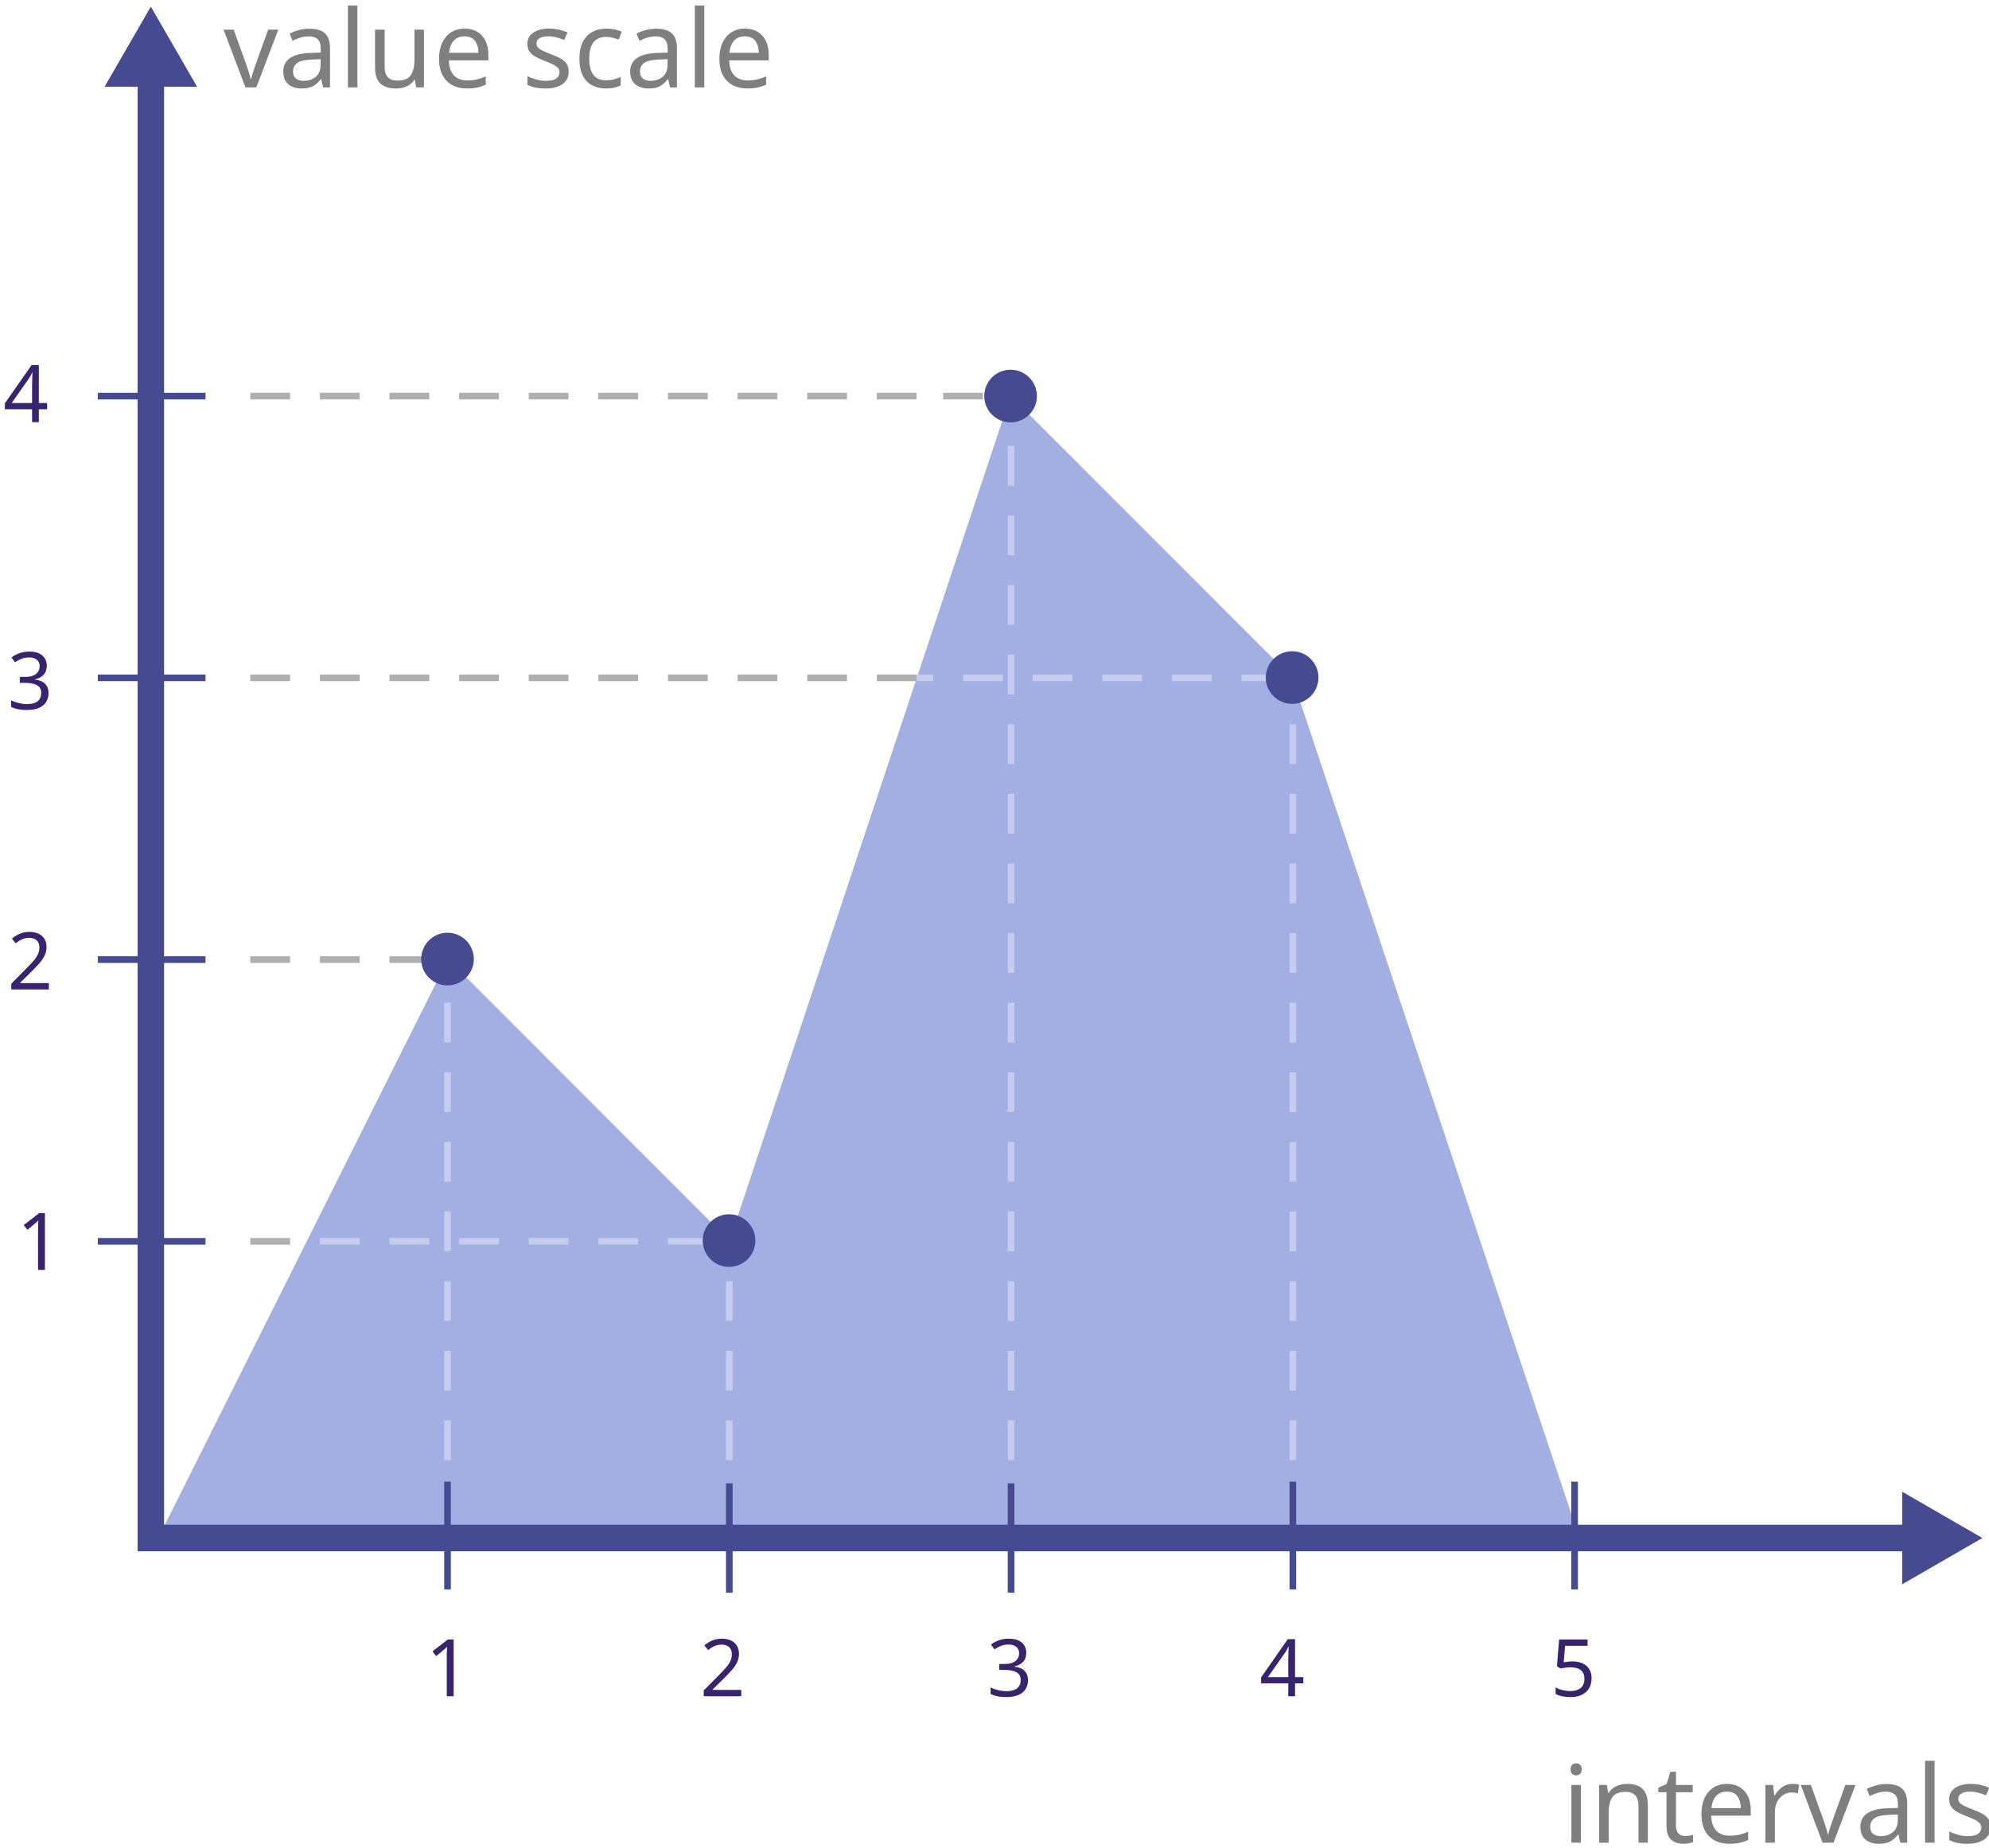
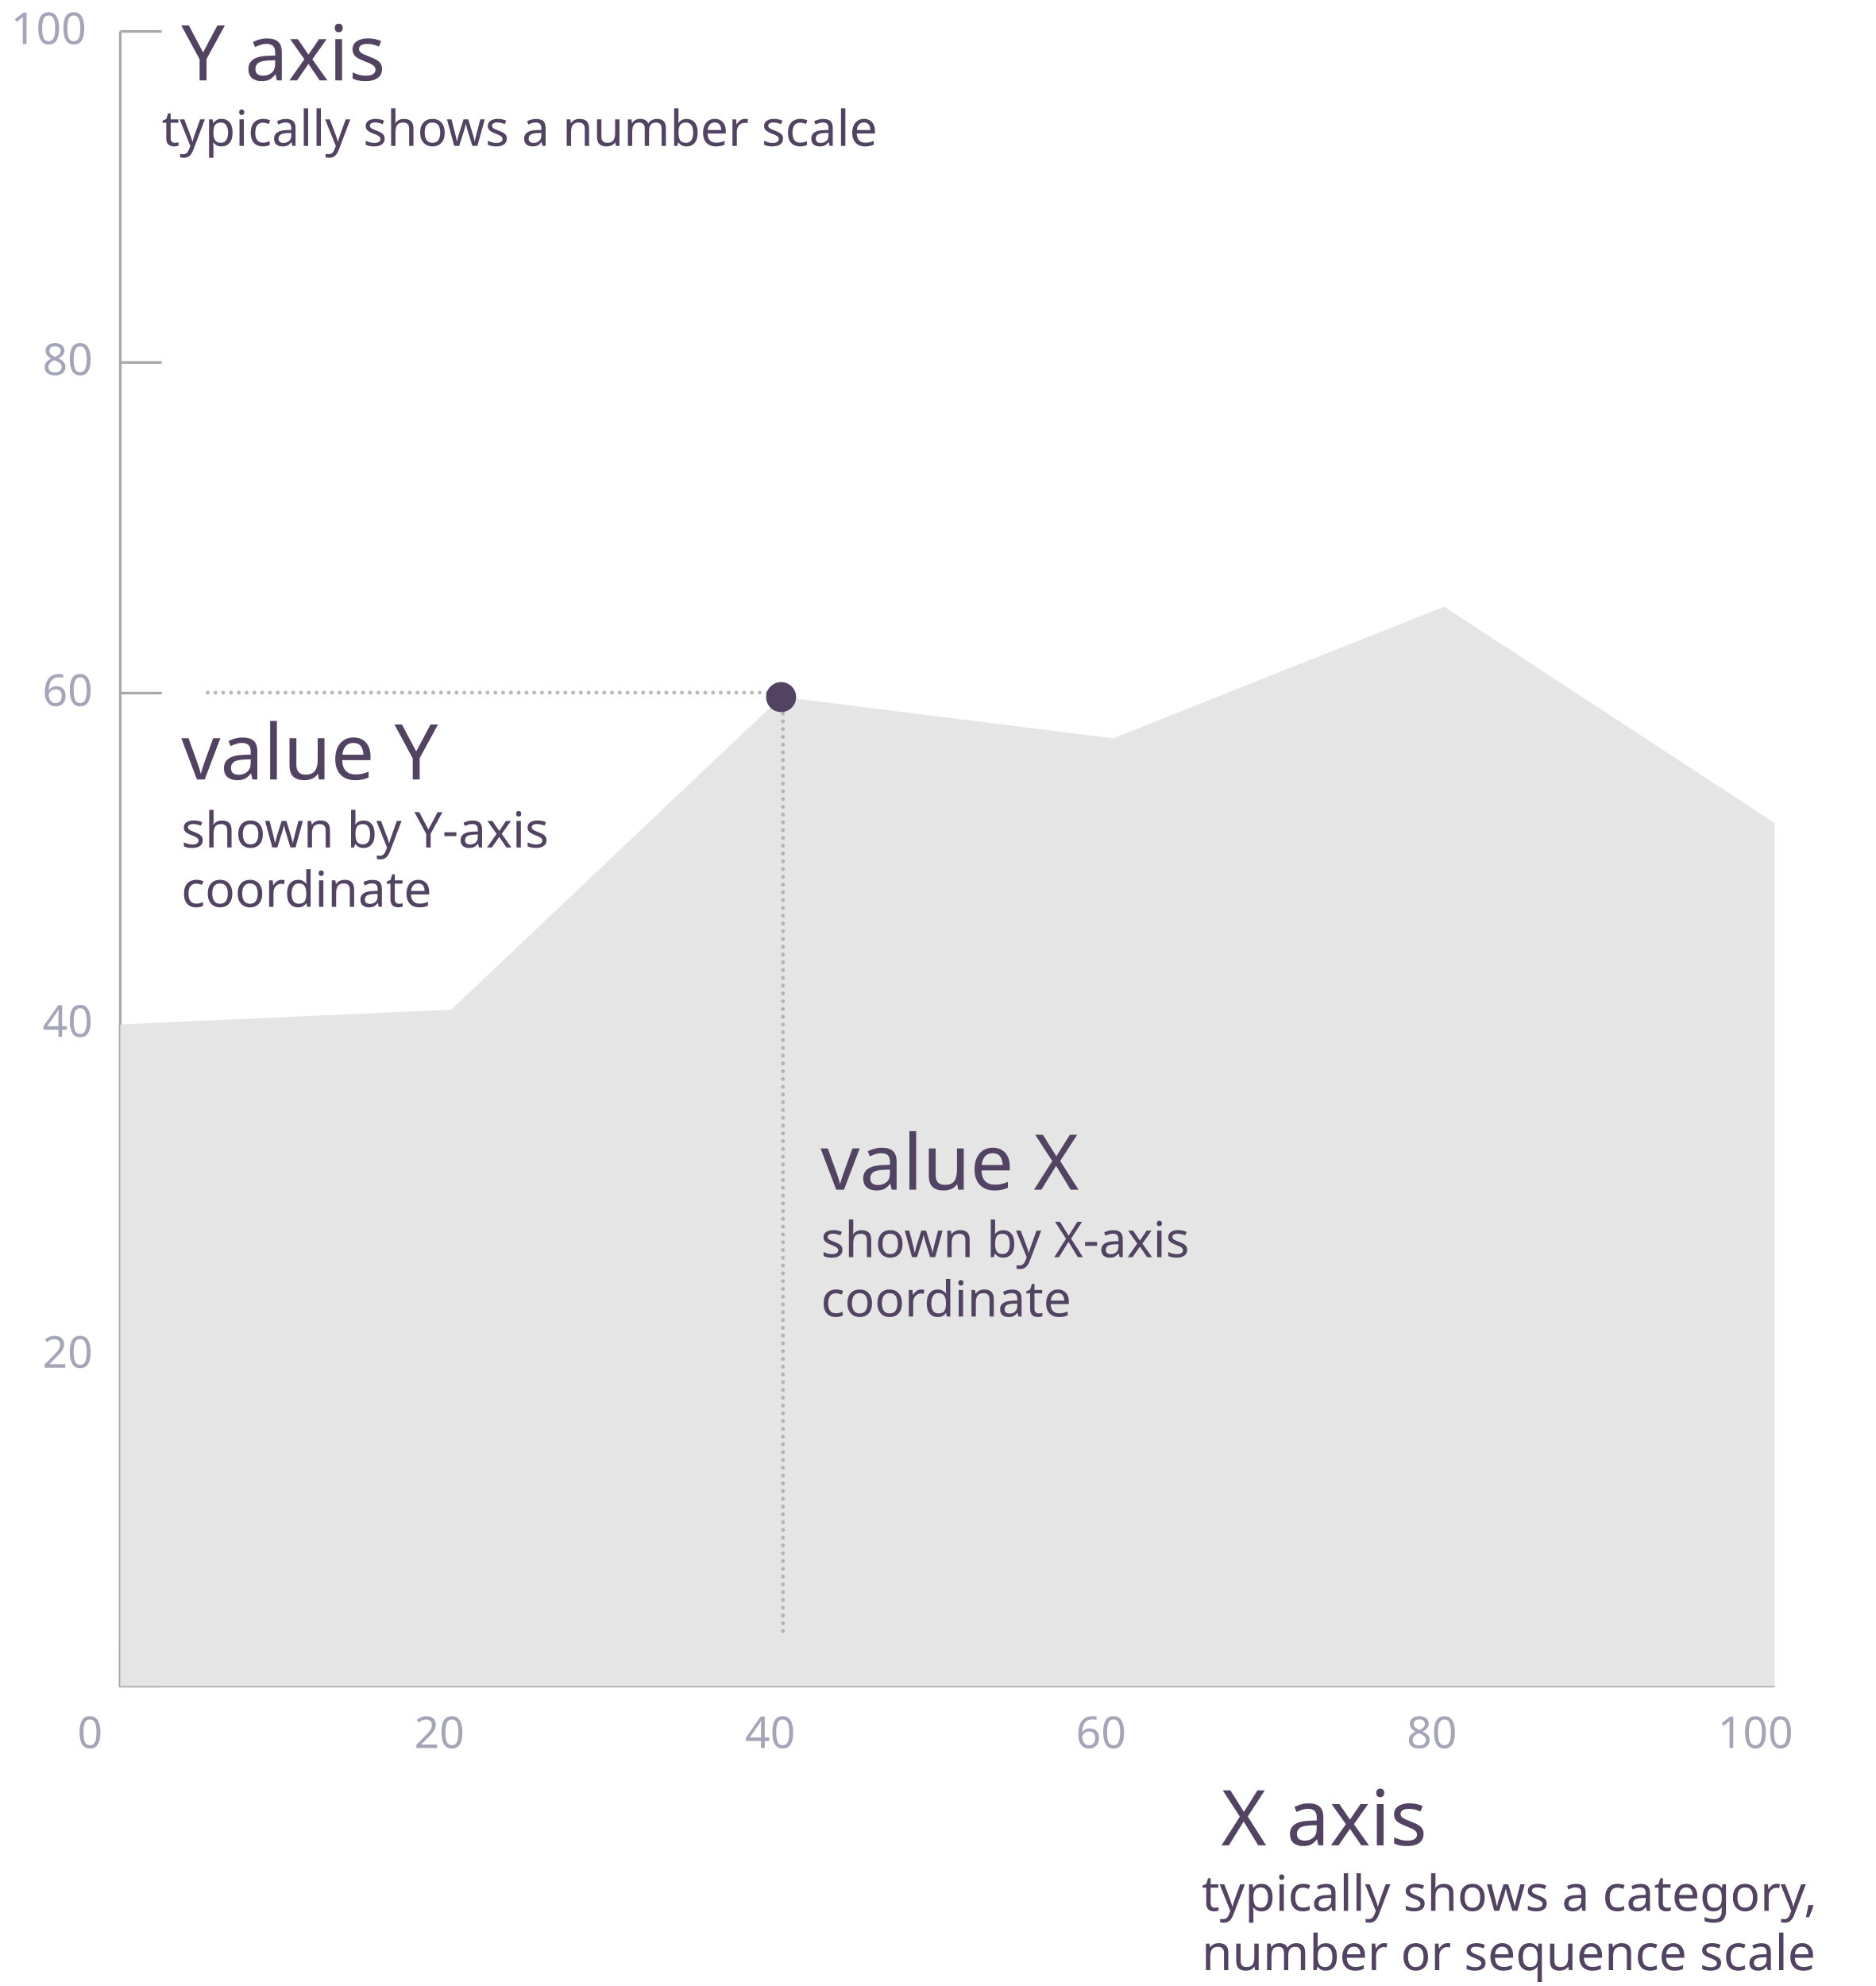
- <svg xmlns="http://www.w3.org/2000/svg" version="1.1" id="Layer_1" x="0px" y="0px" width="1200px" height="1115px" viewBox="0 0 1200 1115" enable-background="new 0 0 1200 1115" xml:space="preserve">
-   <polygon fill="#A3AEE3" points="98.358,922.229 270.277,578.68 440.139,748.685 609.702,238.914 779.56,408.822 950.302,920.312 " />
-   <g>
-     <text transform="matrix(1 0 0 1 942.5098 1111.844)" fill="#7F7F7F" font-family="'Roboto-Regular'" font-size="65px">intervals</text>
-   </g>
-   <g>
-     <text transform="matrix(1 0 0 1 134.8848 52.7383)" fill="#7F7F7F" font-family="'Roboto-Regular'" font-size="65px">value scale</text>
-   </g>
-   <g>
-     <g>
-       <polyline fill="none" stroke="#464A90" stroke-width="16" stroke-miterlimit="10" points="91,44.187 91,928 1155.813,928   " />
-       <g>
-         <polygon fill="#464A90" points="63.077,52.357 91,4 118.923,52.357    " />
-       </g>
-       <g>
-         <polygon fill="#464A90" points="1147.643,955.923 1196,928 1147.643,900.077    " />
-       </g>
-     </g>
-   </g>
-   <g>
-     <text transform="matrix(1 0 0 1 256.6465 1023.488)" fill="#37246D" font-family="'Roboto-Medium'" font-size="48px">1</text>
-   </g>
-   <g>
-     <text transform="matrix(1 0 0 1 10.0527 766.2461)" fill="#37246D" font-family="'Roboto-Medium'" font-size="48px">1</text>
-   </g>
-   <g>
-     <text transform="matrix(1 0 0 1 422.2676 1023.488)" fill="#37246D" font-family="'Roboto-Medium'" font-size="48px">2</text>
-   </g>
-   <g>
-     <text transform="matrix(1 0 0 1 595.498 1023.488)" fill="#37246D" font-family="'Roboto-Medium'" font-size="48px">3</text>
-   </g>
-   <g>
-     <text transform="matrix(1 0 0 1 935.502 1023.488)" fill="#37246D" font-family="'Roboto-Medium'" font-size="48px">5</text>
-   </g>
-   <g>
-     <text transform="matrix(1 0 0 1 759.8262 1023.488)" fill="#37246D" font-family="'Roboto-Medium'" font-size="48px">4</text>
-   </g>
-   <line fill="none" stroke="#464A90" stroke-width="4" stroke-miterlimit="10" x1="59" y1="579" x2="124" y2="579" />
-   <line fill="none" stroke="#464A90" stroke-width="4" stroke-miterlimit="10" x1="59" y1="409" x2="124" y2="409" />
-   <line fill="none" stroke="#464A90" stroke-width="4" stroke-miterlimit="10" x1="59" y1="239" x2="124" y2="239" />
-   <line fill="none" stroke="#464A90" stroke-width="4" stroke-miterlimit="10" x1="59" y1="749" x2="124" y2="749" />
-   <line fill="none" stroke="#464A90" stroke-width="4" stroke-miterlimit="10" x1="270" y1="959" x2="270" y2="894" />
-   <line fill="none" stroke="#464A90" stroke-width="4" stroke-miterlimit="10" x1="440" y1="961" x2="440" y2="895" />
-   <line fill="none" stroke="#464A90" stroke-width="4" stroke-miterlimit="10" x1="610" y1="961" x2="610" y2="895" />
-   <line fill="none" stroke="#464A90" stroke-width="4" stroke-miterlimit="10" x1="780" y1="959" x2="780" y2="894" />
-   <line fill="none" stroke="#464A90" stroke-width="4" stroke-miterlimit="10" x1="950" y1="959" x2="950" y2="894" />
-   <g>
-     <text transform="matrix(1 0 0 1 4.5098 597.0273)" fill="#37246D" font-family="'Roboto-Medium'" font-size="48px">2</text>
-   </g>
-   <g>
-     <text transform="matrix(1 0 0 1 4.5645 427.9102)" fill="#37246D" font-family="'Roboto-Medium'" font-size="48px">3</text>
-   </g>
-   <g>
-     <text transform="matrix(1 0 0 1 1.9277 254.7266)" fill="#37246D" font-family="'Roboto-Medium'" font-size="48px">4</text>
-   </g>
-   <line fill="none" stroke="#C5CCED" stroke-width="4" stroke-miterlimit="10" stroke-dasharray="24,18" x1="780" y1="881" x2="780" y2="413" />
-   <line fill="none" stroke="#C5CCED" stroke-width="4" stroke-miterlimit="10" stroke-dasharray="24,18" x1="610" y1="881" x2="610" y2="239" />
-   <line fill="none" stroke="#C5CCED" stroke-width="4" stroke-miterlimit="10" stroke-dasharray="24,18" x1="440" y1="881" x2="440" y2="747" />
-   <line fill="none" stroke="#C5CCED" stroke-width="4" stroke-miterlimit="10" stroke-dasharray="24,18" x1="270" y1="881" x2="270" y2="573" />
-   <line fill="none" stroke="#AFAFAF" stroke-width="4" stroke-miterlimit="10" stroke-dasharray="24,18" x1="553" y1="409" x2="138" y2="409" />
-   <g>
-     <path fill="#AFAFAF" d="M553,241h-24v-4h24V241z M593,241h-24v-4h24V241z M511,241h-24v-4h24V241z M469,241h-24v-4h24V241z    M427,241h-24v-4h24V241z M385,241h-24v-4h24V241z M343,241h-24v-4h24V241z M301,241h-24v-4h24V241z M259,241h-24v-4h24V241z    M217,241h-24v-4h24V241z M175,241h-24v-4h24V241z" />
-   </g>
-   <g>
-     <path fill="#C5CCED" d="M427,751h-24v-4h24V751z M385,751h-24v-4h24V751z M343,751h-24v-4h24V751z M301,751h-24v-4h24V751z    M259,751h-24v-4h24V751z M217,751h-24v-4h24V751z" />
-   </g>
-   <g>
-     <path fill="#AFAFAF" d="M259,581h-24v-4h24V581z M217,581h-24v-4h24V581z M175,581h-24v-4h24V581z" />
-   </g>
-   <g>
-     <path fill="#AFAFAF" d="M175,751h-24v-4h24V751z" />
-   </g>
-   <line fill="none" stroke="#C5CCED" stroke-width="4" stroke-miterlimit="10" stroke-dasharray="24,18" x1="773" y1="409" x2="553" y2="409" />
-   <circle fill="#464A90" cx="779.56" cy="408.822" r="15.885" />
-   <circle fill="#464A90" cx="609.702" cy="238.964" r="15.885" />
-   <circle fill="#464A90" cx="439.844" cy="748.538" r="15.885" />
-   <circle fill="#464A90" cx="269.986" cy="578.68" r="15.885" />
+ <svg xmlns="http://www.w3.org/2000/svg" version="1.1" id="Layer_1" x="0px" y="0px" viewBox="0 0 800 847" style="enable-background:new 0 0 800 847;" xml:space="preserve">
+   <style type="text/css">
+ 	.st0{fill:#A5A5B9;}
+ 	.st1{font-family:'RobotoMono-Regular';}
+ 	.st2{font-size:18.762px;}
+ 	.st3{fill:none;stroke:#A8A8A8;stroke-width:1.105;stroke-miterlimit:10;}
+ 	.st4{fill:#E5E5E5;}
+ 	
+ 		.st5{opacity:0.8;fill:none;stroke:#A8A8A8;stroke-width:1.658;stroke-linecap:round;stroke-miterlimit:10;stroke-dasharray:0,3.316;enable-background:new    ;}
+ 	.st6{fill:#514361;}
+ 	.st7{font-size:32.833px;}
+ 	.st8{fill:none;}
+ 	.st9{font-family:'Roboto-Italic';}
+ 	.st10{font-size:21.107px;}
+ 	.st11{enable-background:new    ;}
+ </style>
+   <text transform="matrix(1 0 0 1 33.0229 745.5283)" class="st0 st1 st2">0</text>
+   <text transform="matrix(1 0 0 1 176.6831 745.5283)" class="st0 st1 st2">20</text>
+   <text transform="matrix(1 0 0 1 317.812 745.5283)" class="st0 st1 st2">40</text>
+   <text transform="matrix(1 0 0 1 458.9424 745.5283)" class="st0 st1 st2">60</text>
+   <text transform="matrix(1 0 0 1 600.0693 745.5283)" class="st0 st1 st2">80</text>
+   <text transform="matrix(1 0 0 1 732.7139 745.5283)" class="st0 st1 st2">100</text>
+   <path class="st3" d="M51.3,719.1H757" />
+   <path class="st3" d="M51.3,719.1v-17.6" />
+   <path class="st3" d="M192.5,719.1v-17.6" />
+   <path class="st3" d="M333.5,719.1v-17.6" />
+   <path class="st3" d="M474.7,719.1v-17.6" />
+   <path class="st3" d="M615.9,719.1v-17.6" />
+   <text transform="matrix(1 0 0 1 18.1152 583.3154)" class="st0 st1 st2">20</text>
+   <text transform="matrix(1 0 0 1 18.1152 442.1885)" class="st0 st1 st2">40</text>
+   <text transform="matrix(1 0 0 1 18.1152 301.0596)" class="st0 st1 st2">60</text>
+   <text transform="matrix(1 0 0 1 18.1152 159.9307)" class="st0 st1 st2">80</text>
+   <text transform="matrix(1 0 0 1 4.665 18.8027)" class="st0 st1 st2">100</text>
+   <path class="st3" d="M51.3,719.1V13.4" />
+   <path class="st3" d="M51.3,436.9v282.2H69" />
+   <path class="st3" d="M51.3,577.9H69" />
+   <path class="st4" d="M757,719.1V351l-141-92.3l-141.2,56.2l-141.5-17.7L192.5,430.6l-141.2,6.3v282.2H757z" />
+   <path class="st3" d="M51.3,295.6H69" />
+   <path class="st3" d="M51.3,154.6H69" />
+   <path class="st3" d="M51.3,13.4H69" />
+   <path class="st5" d="M334,695.6v-399" />
+   <path class="st5" d="M334,295.4H86.2" />
+   <text transform="matrix(1 0 0 1 77.3384 332.4229)" class="st6 st1 st7">value Y</text>
+   <text transform="matrix(1 0 0 1 77.3384 34.2817)" class="st6 st1 st7">Y axis</text>
+   <text transform="matrix(1 0 0 1 350.0386 507.3926)" class="st6 st1 st7">value X</text>
+   <path class="st8" d="M350.2,520.4h156.3v79.8H350.2V520.4z" />
+   <text transform="matrix(1 0 0 1 350.2065 536.1533)" class="st6 st9 st10">shown by X-axis </text>
+   <text transform="matrix(1 0 0 1 350.2065 561.4824)" class="st6 st9 st10">coordinate</text>
+   <path class="st8" d="M77.3,345.6h175.9v64.5H77.3L77.3,345.6z" />
+   <text transform="matrix(1 0 0 1 77.3384 361.4336)" class="st6 st9 st10">shown by Y-axis </text>
+   <text transform="matrix(1 0 0 1 68.999 62.2314)" class="st6 st9 st10">typically shows a number scale</text>
+   <text transform="matrix(1 0 0 1 520.9639 787.001)" class="st6 st1 st7">X axis</text>
+   <text transform="matrix(1 0 0 1 512.624 814.9512)" class="st11">
+     <tspan x="0" y="0" class="st6 st9 st10">typically shows a category,</tspan>
+     <tspan x="0" y="25.3" class="st6 st9 st10">number or sequence scale</tspan>
+   </text>
+   <text transform="matrix(1 0 0 1 77.3384 386.7627)" class="st6 st9 st10">coordinate</text>
+   <circle class="st6" cx="333.2" cy="297.3" r="6.4" />
</svg>
